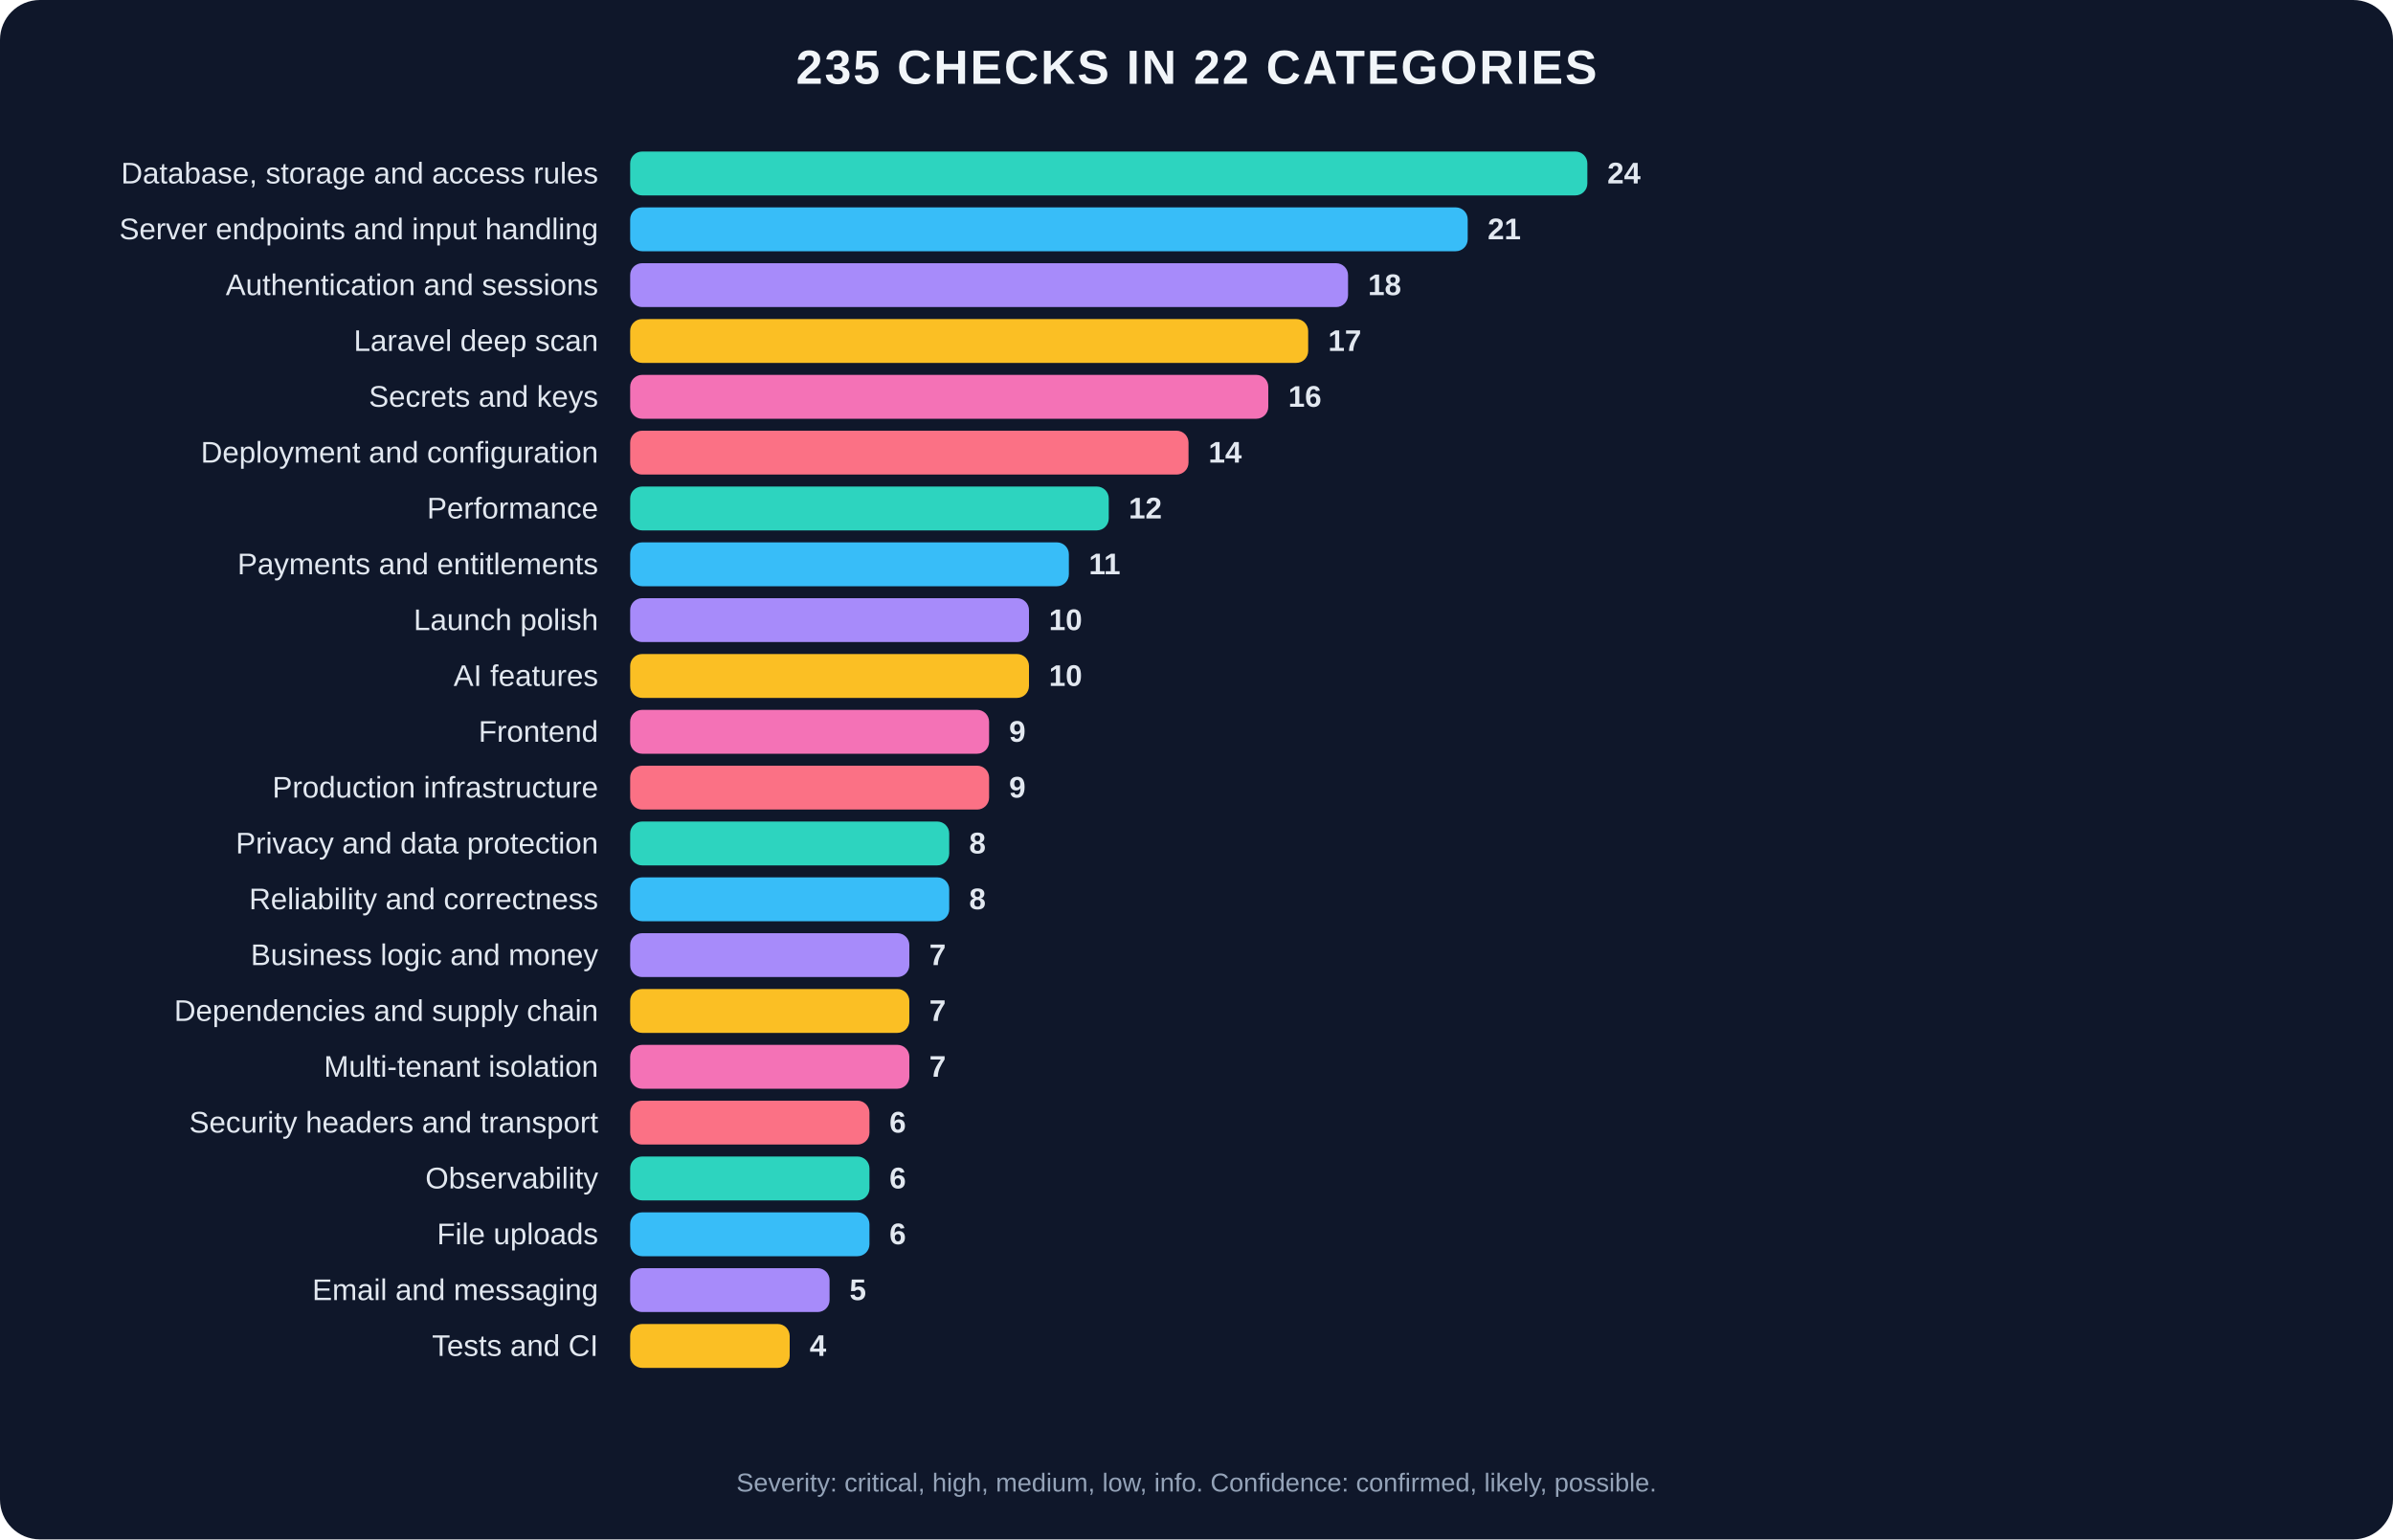
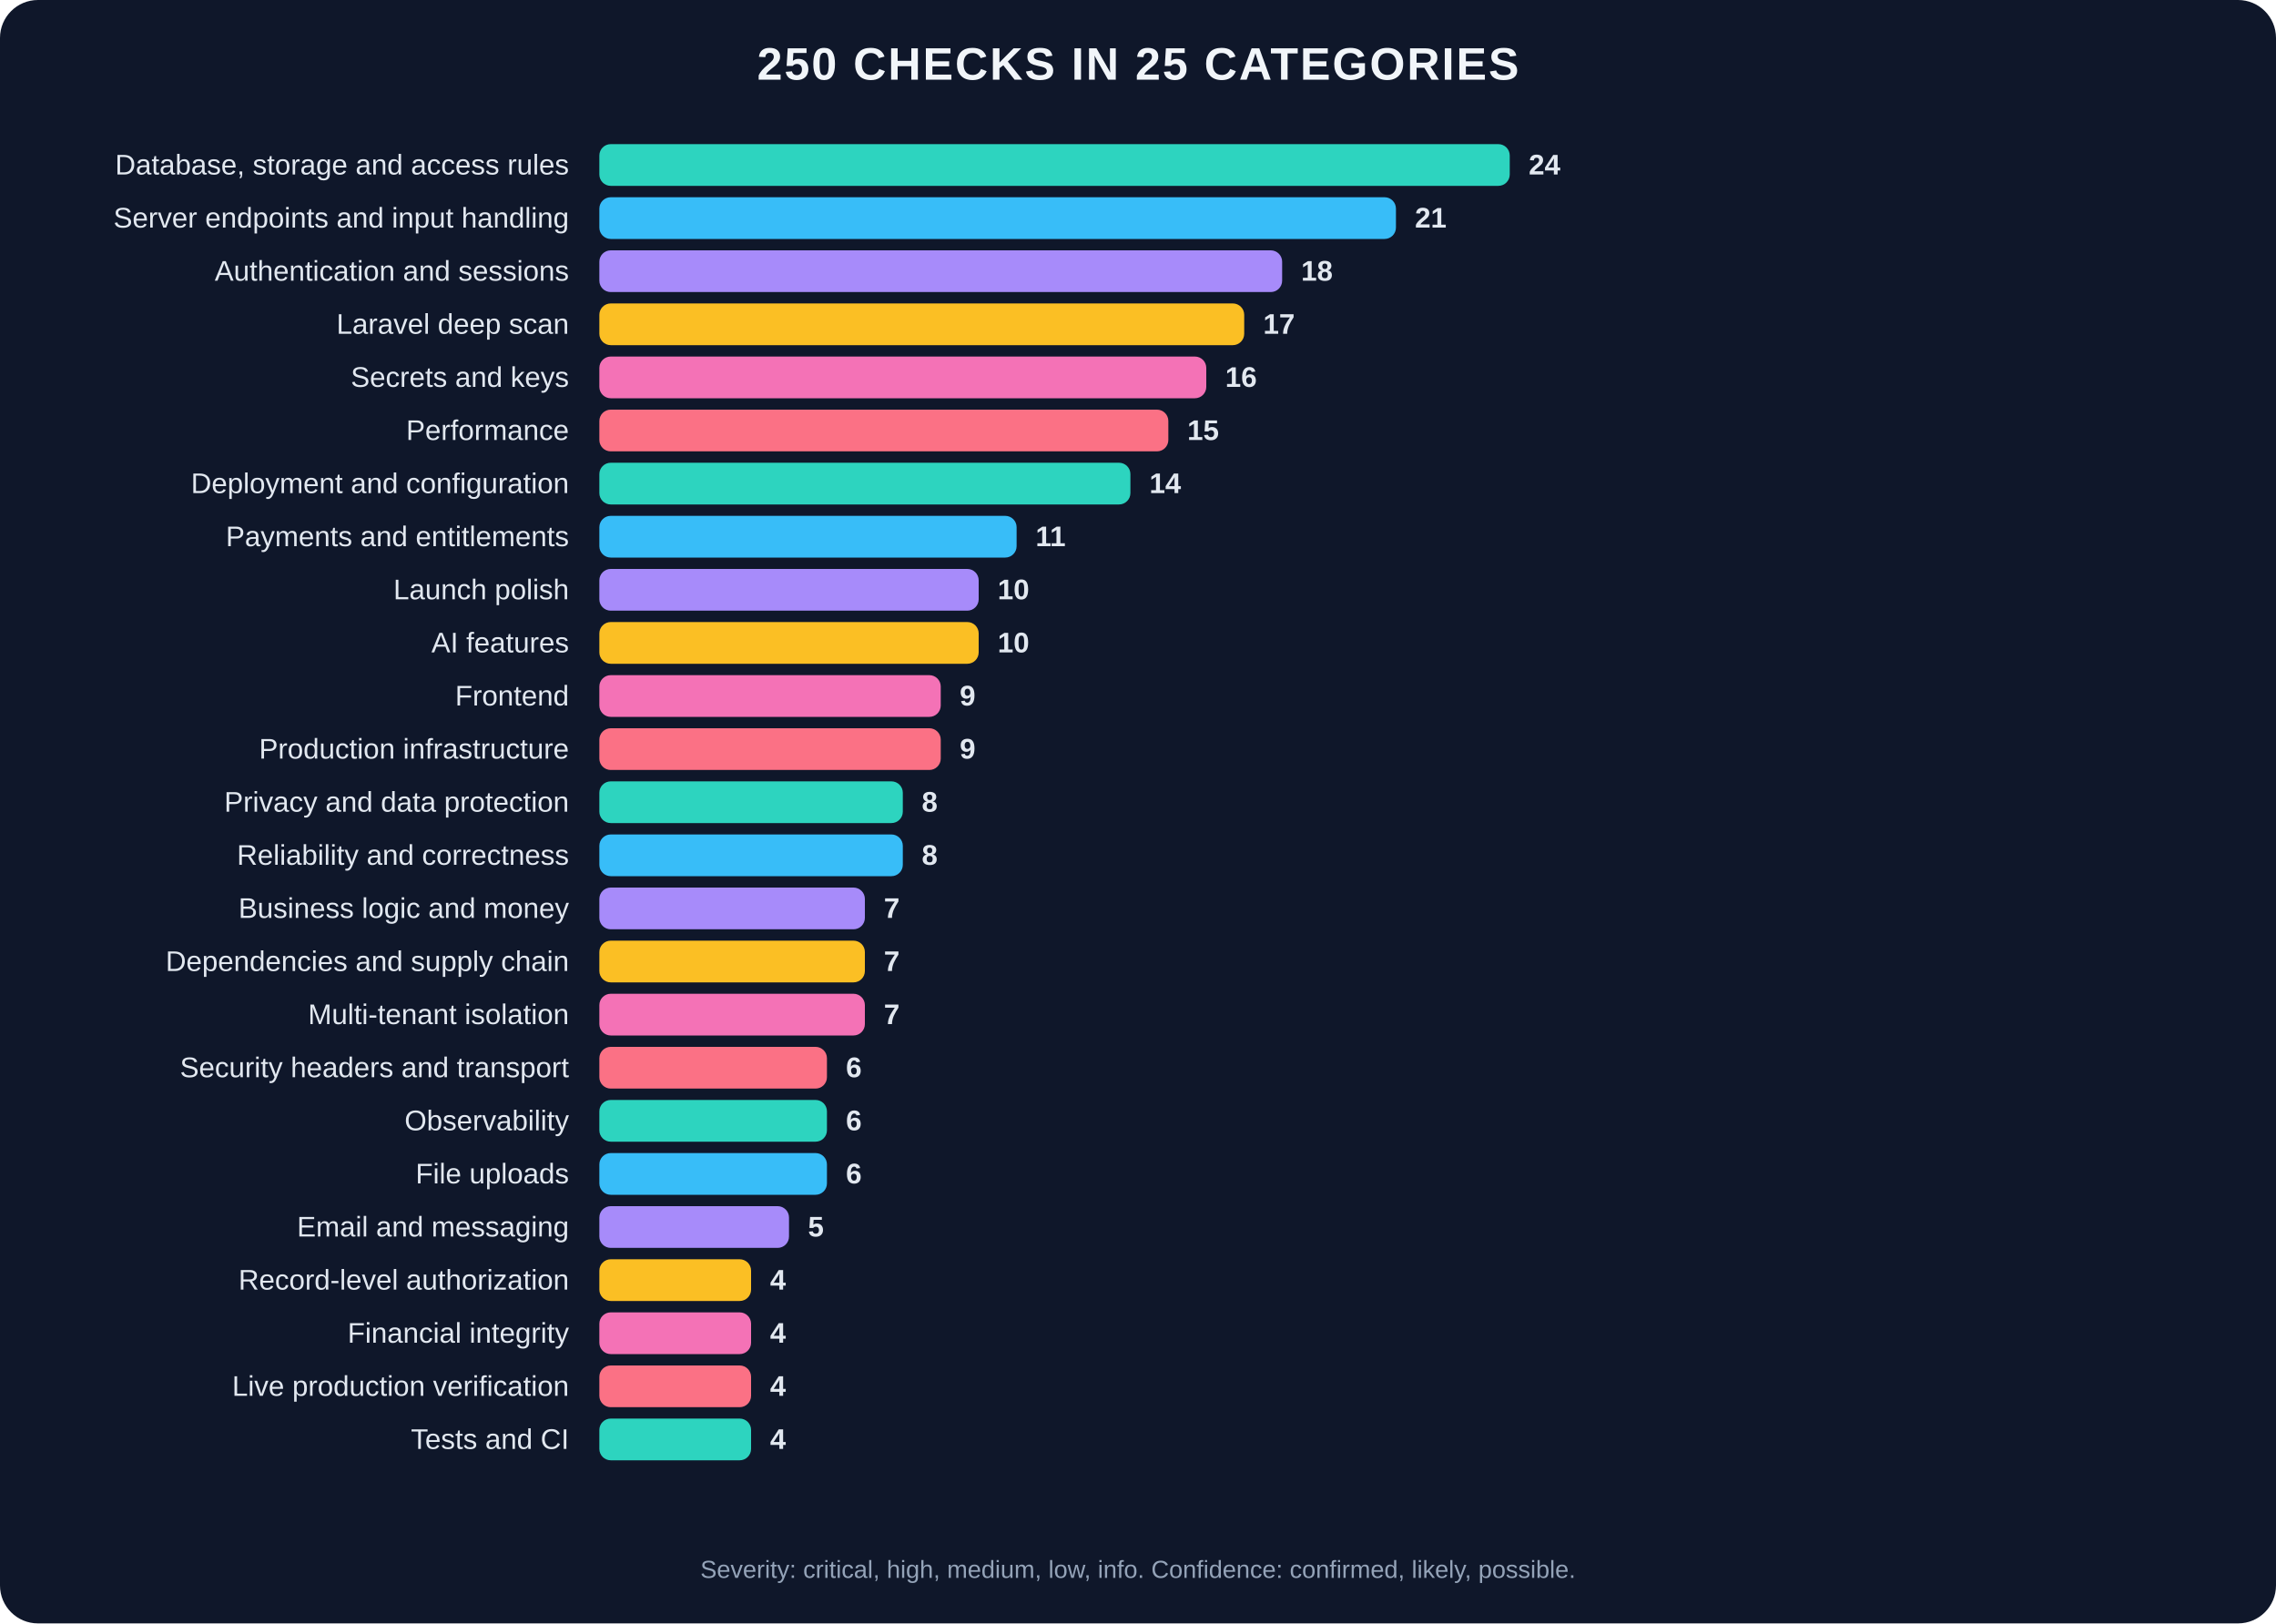
- <svg xmlns="http://www.w3.org/2000/svg" viewBox="0 0 1200 772" role="img" aria-label="Bar chart: 235 checks in 22 categories.">
-   <rect width="1200" height="772" rx="20" fill="#0f172a" />
+ <svg xmlns="http://www.w3.org/2000/svg" viewBox="0 0 1200 856" role="img" aria-label="Bar chart: 250 checks in 25 categories.">
+   <rect width="1200" height="856" rx="20" fill="#0f172a" />
  <g font-family="system-ui,Segoe UI,Arial,sans-serif">
-     <text x="600" y="42" text-anchor="middle" font-size="24" font-weight="800" fill="#f1f5f9" letter-spacing="1">235 CHECKS IN 22 CATEGORIES</text>
+     <text x="600" y="42" text-anchor="middle" font-size="24" font-weight="800" fill="#f1f5f9" letter-spacing="1">250 CHECKS IN 25 CATEGORIES</text>
    <g font-size="15" fill="#e2e8f0">
      <g transform="translate(0 76)">
        <text x="300" y="16" text-anchor="end">Database, storage and access rules</text>
        <rect x="316" y="0" width="480" height="22" rx="6" fill="#2dd4bf" />
        <text x="806" y="16" font-weight="700">24</text>
        <text x="300" y="44" text-anchor="end">Server endpoints and input handling</text>
        <rect x="316" y="28" width="420" height="22" rx="6" fill="#38bdf8" />
        <text x="746" y="44" font-weight="700">21</text>
        <text x="300" y="72" text-anchor="end">Authentication and sessions</text>
        <rect x="316" y="56" width="360" height="22" rx="6" fill="#a78bfa" />
        <text x="686" y="72" font-weight="700">18</text>
        <text x="300" y="100" text-anchor="end">Laravel deep scan</text>
        <rect x="316" y="84" width="340" height="22" rx="6" fill="#fbbf24" />
        <text x="666" y="100" font-weight="700">17</text>
        <text x="300" y="128" text-anchor="end">Secrets and keys</text>
        <rect x="316" y="112" width="320" height="22" rx="6" fill="#f472b6" />
        <text x="646" y="128" font-weight="700">16</text>
-         <text x="300" y="156" text-anchor="end">Deployment and configuration</text>
-         <rect x="316" y="140" width="280" height="22" rx="6" fill="#fb7185" />
-         <text x="606" y="156" font-weight="700">14</text>
-         <text x="300" y="184" text-anchor="end">Performance</text>
-         <rect x="316" y="168" width="240" height="22" rx="6" fill="#2dd4bf" />
-         <text x="566" y="184" font-weight="700">12</text>
+         <text x="300" y="156" text-anchor="end">Performance</text>
+         <rect x="316" y="140" width="300" height="22" rx="6" fill="#fb7185" />
+         <text x="626" y="156" font-weight="700">15</text>
+         <text x="300" y="184" text-anchor="end">Deployment and configuration</text>
+         <rect x="316" y="168" width="280" height="22" rx="6" fill="#2dd4bf" />
+         <text x="606" y="184" font-weight="700">14</text>
        <text x="300" y="212" text-anchor="end">Payments and entitlements</text>
        <rect x="316" y="196" width="220" height="22" rx="6" fill="#38bdf8" />
        <text x="546" y="212" font-weight="700">11</text>
        <text x="300" y="240" text-anchor="end">Launch polish</text>
        <rect x="316" y="224" width="200" height="22" rx="6" fill="#a78bfa" />
        <text x="526" y="240" font-weight="700">10</text>
        <text x="300" y="268" text-anchor="end">AI features</text>
        <rect x="316" y="252" width="200" height="22" rx="6" fill="#fbbf24" />
        <text x="526" y="268" font-weight="700">10</text>
        <text x="300" y="296" text-anchor="end">Frontend</text>
        <rect x="316" y="280" width="180" height="22" rx="6" fill="#f472b6" />
        <text x="506" y="296" font-weight="700">9</text>
        <text x="300" y="324" text-anchor="end">Production infrastructure</text>
        <rect x="316" y="308" width="180" height="22" rx="6" fill="#fb7185" />
        <text x="506" y="324" font-weight="700">9</text>
        <text x="300" y="352" text-anchor="end">Privacy and data protection</text>
        <rect x="316" y="336" width="160" height="22" rx="6" fill="#2dd4bf" />
        <text x="486" y="352" font-weight="700">8</text>
        <text x="300" y="380" text-anchor="end">Reliability and correctness</text>
        <rect x="316" y="364" width="160" height="22" rx="6" fill="#38bdf8" />
        <text x="486" y="380" font-weight="700">8</text>
        <text x="300" y="408" text-anchor="end">Business logic and money</text>
        <rect x="316" y="392" width="140" height="22" rx="6" fill="#a78bfa" />
        <text x="466" y="408" font-weight="700">7</text>
        <text x="300" y="436" text-anchor="end">Dependencies and supply chain</text>
        <rect x="316" y="420" width="140" height="22" rx="6" fill="#fbbf24" />
        <text x="466" y="436" font-weight="700">7</text>
        <text x="300" y="464" text-anchor="end">Multi-tenant isolation</text>
        <rect x="316" y="448" width="140" height="22" rx="6" fill="#f472b6" />
        <text x="466" y="464" font-weight="700">7</text>
        <text x="300" y="492" text-anchor="end">Security headers and transport</text>
        <rect x="316" y="476" width="120" height="22" rx="6" fill="#fb7185" />
        <text x="446" y="492" font-weight="700">6</text>
        <text x="300" y="520" text-anchor="end">Observability</text>
        <rect x="316" y="504" width="120" height="22" rx="6" fill="#2dd4bf" />
        <text x="446" y="520" font-weight="700">6</text>
        <text x="300" y="548" text-anchor="end">File uploads</text>
        <rect x="316" y="532" width="120" height="22" rx="6" fill="#38bdf8" />
        <text x="446" y="548" font-weight="700">6</text>
        <text x="300" y="576" text-anchor="end">Email and messaging</text>
        <rect x="316" y="560" width="100" height="22" rx="6" fill="#a78bfa" />
        <text x="426" y="576" font-weight="700">5</text>
-         <text x="300" y="604" text-anchor="end">Tests and CI</text>
+         <text x="300" y="604" text-anchor="end">Record-level authorization</text>
        <rect x="316" y="588" width="80" height="22" rx="6" fill="#fbbf24" />
        <text x="406" y="604" font-weight="700">4</text>
+         <text x="300" y="632" text-anchor="end">Financial integrity</text>
+         <rect x="316" y="616" width="80" height="22" rx="6" fill="#f472b6" />
+         <text x="406" y="632" font-weight="700">4</text>
+         <text x="300" y="660" text-anchor="end">Live production verification</text>
+         <rect x="316" y="644" width="80" height="22" rx="6" fill="#fb7185" />
+         <text x="406" y="660" font-weight="700">4</text>
+         <text x="300" y="688" text-anchor="end">Tests and CI</text>
+         <rect x="316" y="672" width="80" height="22" rx="6" fill="#2dd4bf" />
+         <text x="406" y="688" font-weight="700">4</text>
      </g>
    </g>
-     <text x="600" y="748" text-anchor="middle" font-size="13" fill="#94a3b8">Severity: critical, high, medium, low, info. Confidence: confirmed, likely, possible.</text>
+     <text x="600" y="832" text-anchor="middle" font-size="13" fill="#94a3b8">Severity: critical, high, medium, low, info. Confidence: confirmed, likely, possible.</text>
  </g>
</svg>
